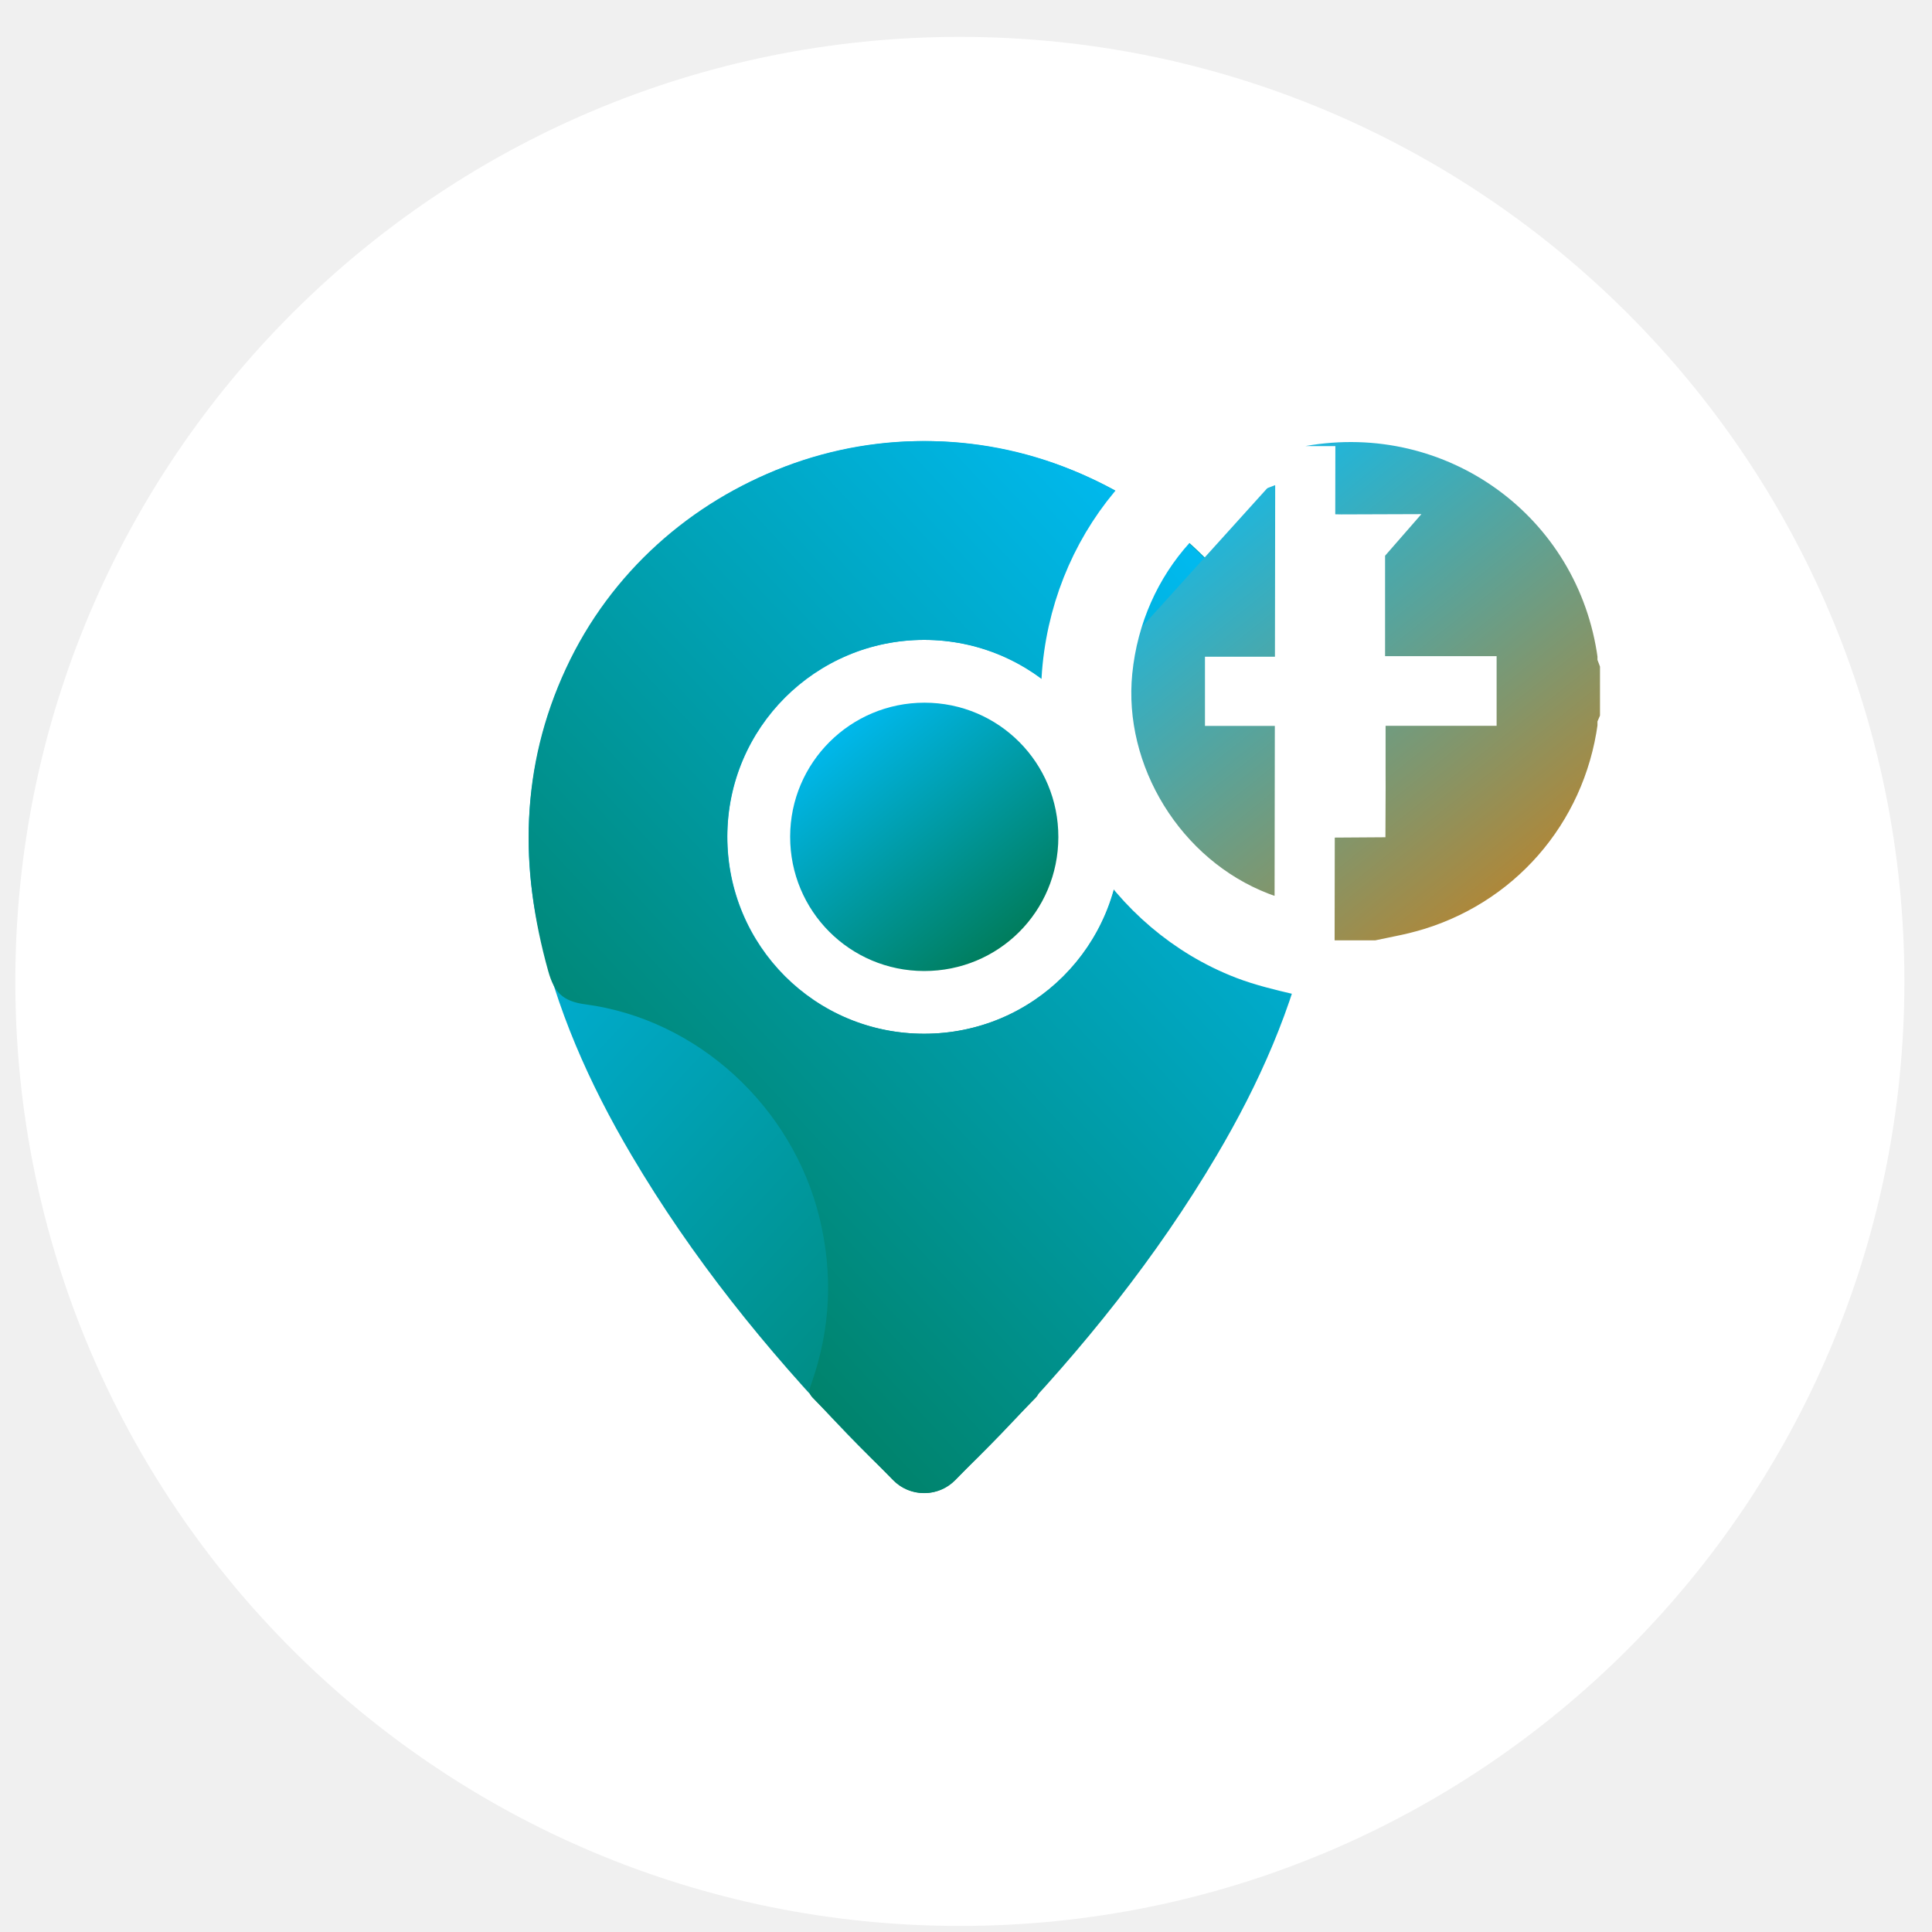
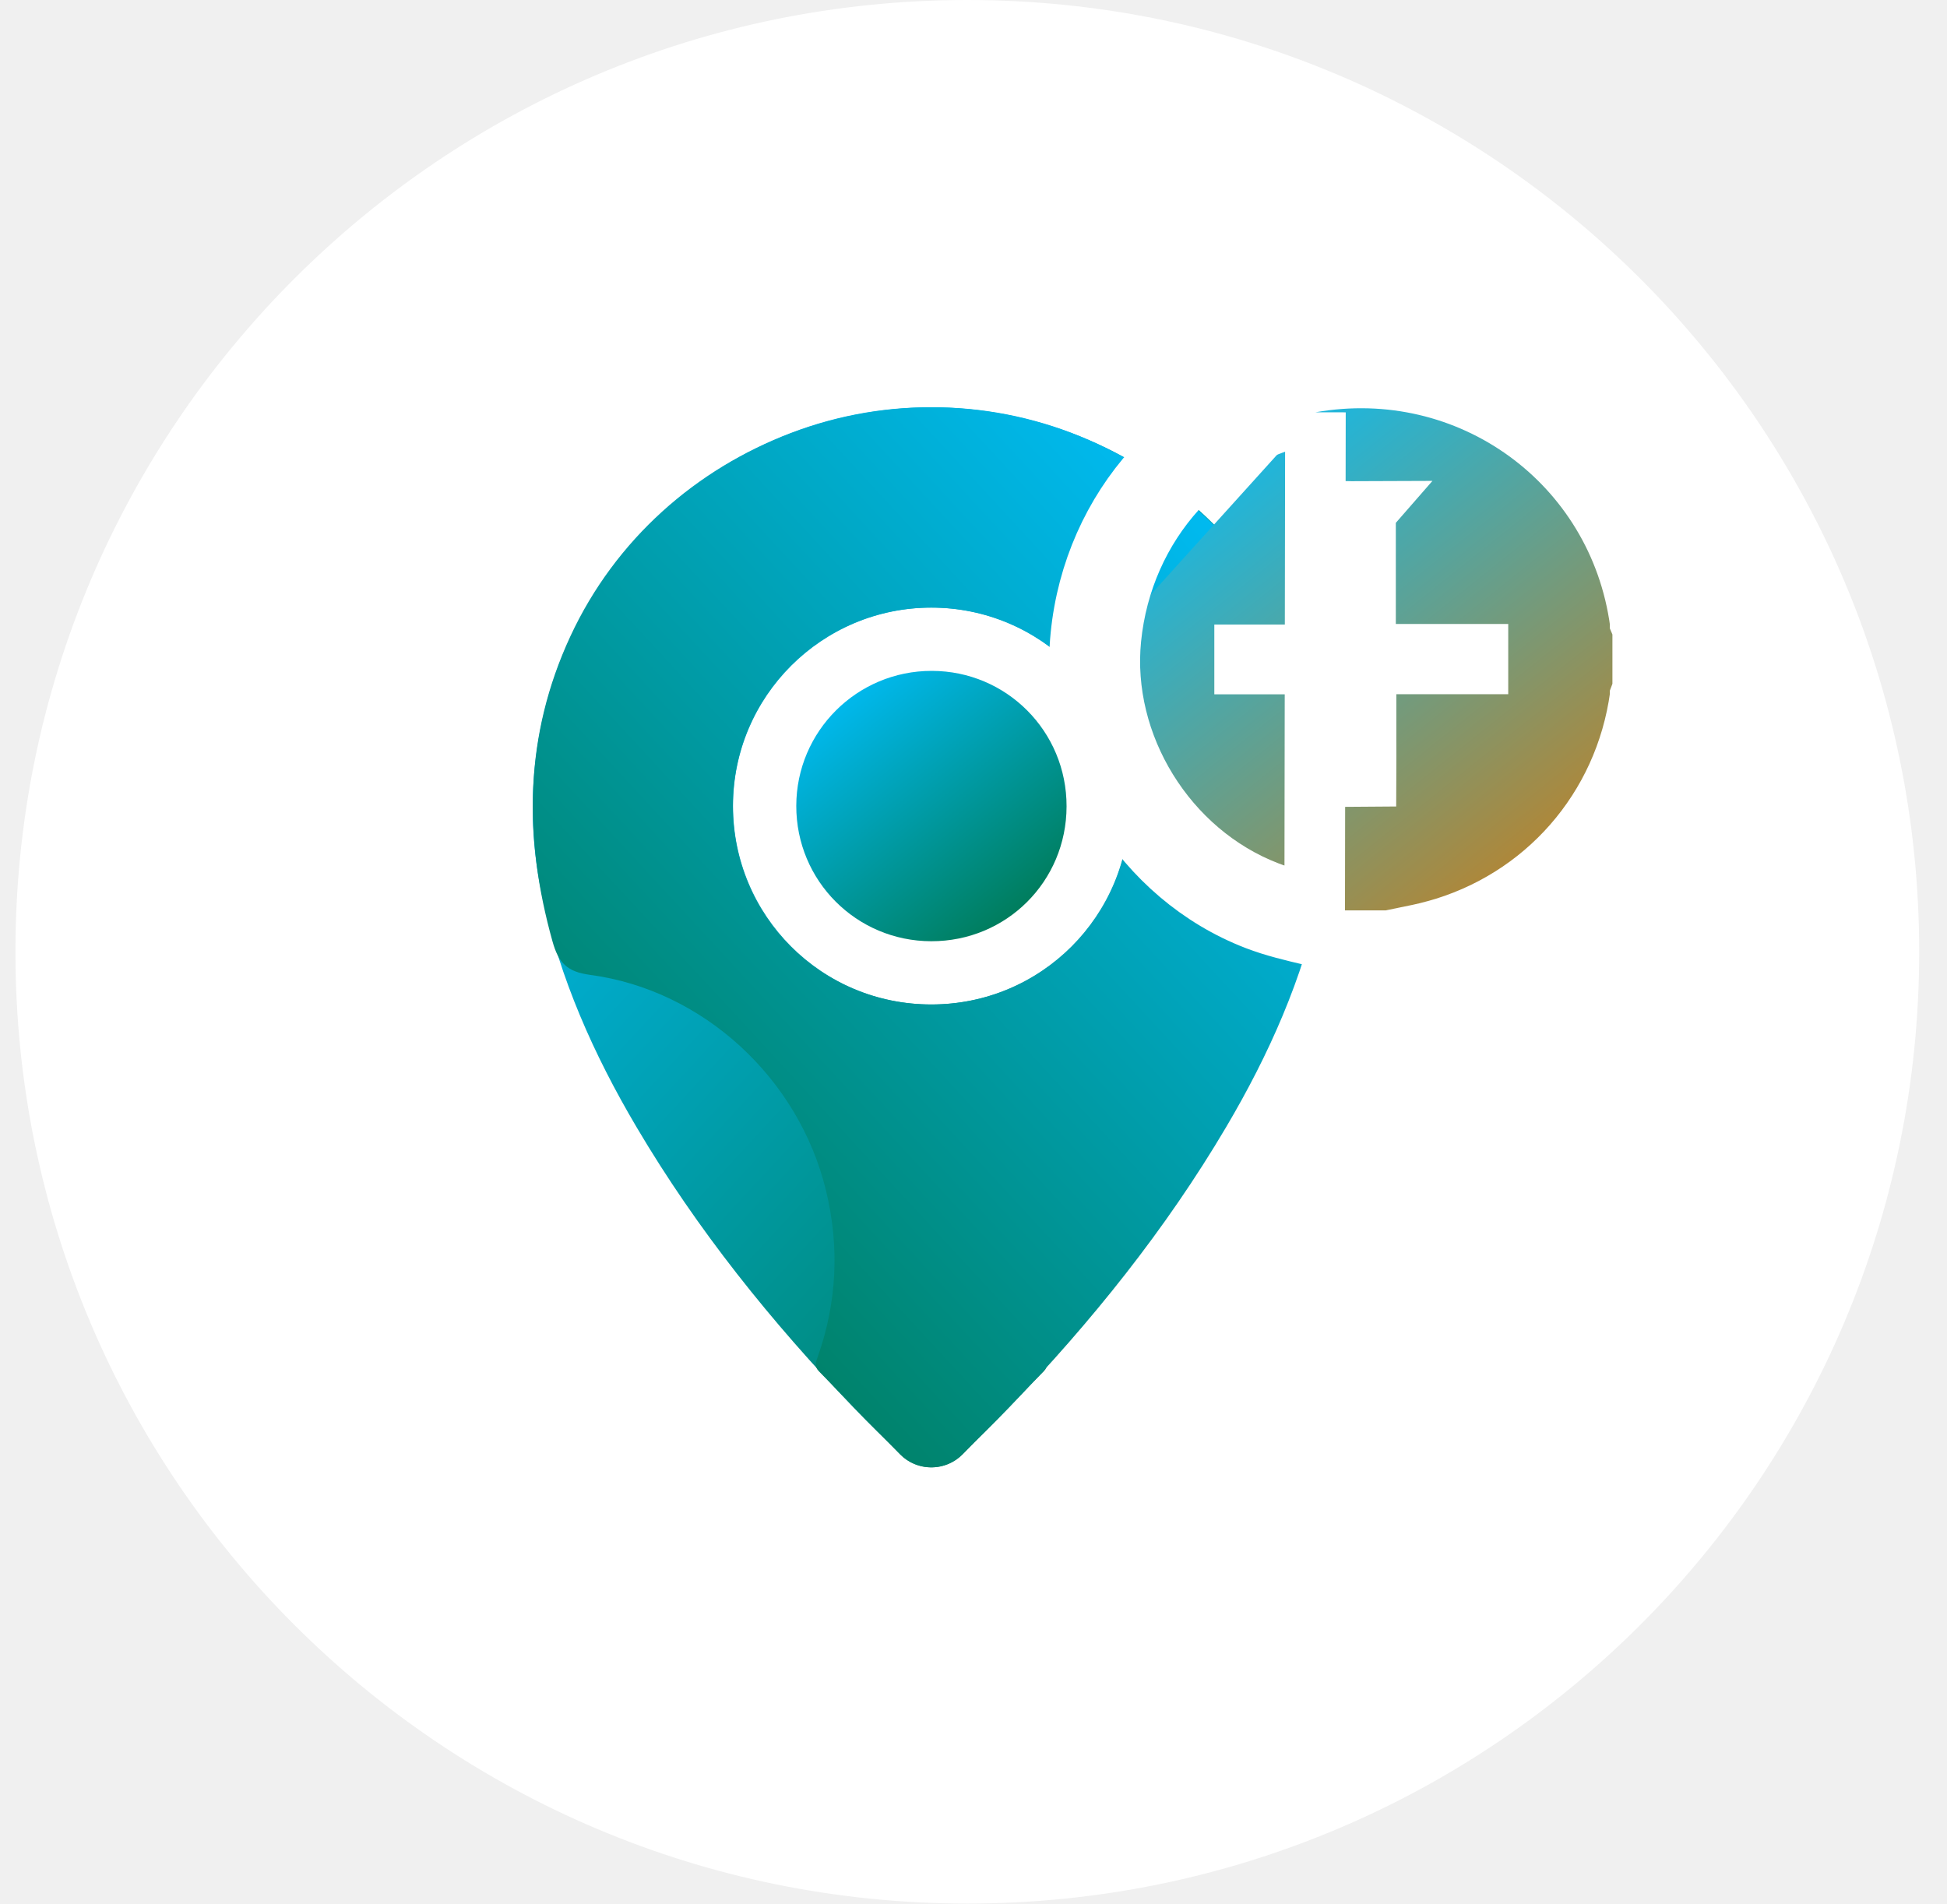
- <svg xmlns="http://www.w3.org/2000/svg" width="45" height="45" viewBox="0 0 45 45" fill="none">
-   <rect x="0.357" y="0.859" width="44" height="44" rx="22" fill="white" />
-   <path d="M22.252 34.474C21.865 34.871 21.228 34.879 20.83 34.492C20.453 34.126 20.089 33.77 19.736 33.403C17.829 31.418 16.112 29.284 14.71 26.909C13.723 25.238 12.941 23.484 12.531 21.573C11.588 17.185 13.763 12.865 17.847 11.048C22.363 9.038 27.785 11.08 29.868 15.567C30.936 17.868 30.954 20.217 30.28 22.622C30.143 23.112 29.948 23.322 29.416 23.393C26.798 23.741 24.591 25.783 23.962 28.371C23.644 29.675 23.704 30.962 24.153 32.228C24.194 32.344 24.237 32.442 24.123 32.557C23.502 33.188 22.885 33.823 22.252 34.474ZM26.113 19.491C26.113 16.954 24.067 14.905 21.535 14.904C19.002 14.904 16.946 16.953 16.942 19.482C16.939 22.028 18.994 24.083 21.537 24.078C24.08 24.073 26.114 22.035 26.113 19.491Z" fill="url(#paint0_linear_801_11890)" />
-   <path d="M20.799 34.474C21.185 34.871 21.823 34.879 22.221 34.492C22.597 34.126 22.962 33.77 23.314 33.403C25.221 31.418 26.939 29.284 28.341 26.909C29.328 25.238 30.11 23.484 30.52 21.573C31.463 17.185 29.288 12.865 25.204 11.048C20.687 9.038 15.265 11.08 13.183 15.567C12.115 17.868 12.097 20.217 12.77 22.622C12.908 23.112 13.103 23.322 13.634 23.393C16.253 23.741 18.459 25.783 19.089 28.371C19.406 29.675 19.346 30.962 18.898 32.228C18.857 32.344 18.814 32.442 18.928 32.557C19.549 33.188 20.166 33.823 20.799 34.474ZM16.938 19.491C16.938 16.954 18.984 14.905 21.516 14.904C24.049 14.904 26.104 16.953 26.108 19.482C26.112 22.028 24.057 24.083 21.513 24.078C18.971 24.073 16.937 22.035 16.938 19.491Z" fill="url(#paint1_linear_801_11890)" />
-   <path d="M21.524 22.617C19.793 22.614 18.402 21.218 18.404 19.488C18.406 17.762 19.808 16.365 21.536 16.367C23.265 16.369 24.655 17.767 24.651 19.5C24.648 21.235 23.259 22.619 21.524 22.617Z" fill="url(#paint2_linear_801_11890)" />
-   <path d="M24.98 15.553C24.703 18.327 26.41 21.106 29.042 22.121C29.439 22.274 29.893 22.381 30.284 22.473C30.44 22.51 30.587 22.545 30.716 22.579L30.804 22.602H30.896H32.029H32.104L32.178 22.587C32.258 22.569 32.348 22.551 32.444 22.532C32.668 22.486 32.922 22.435 33.153 22.372L33.154 22.372C35.706 21.679 37.553 19.564 37.908 16.95L37.908 16.949C37.911 16.942 37.915 16.931 37.919 16.92C37.923 16.908 37.928 16.895 37.933 16.88L37.967 16.774V16.663V15.528V15.417L37.933 15.312C37.928 15.296 37.923 15.283 37.919 15.271C37.915 15.26 37.911 15.25 37.908 15.242L37.908 15.241C37.407 11.54 33.972 9.044 30.28 9.701M24.98 15.553L25.676 15.623M24.98 15.553L25.676 15.623M24.98 15.553C25.275 12.596 27.412 10.21 30.28 9.701M25.676 15.623C25.942 12.963 27.857 10.842 30.403 10.39M25.676 15.623C25.431 18.082 26.954 20.566 29.294 21.468C29.645 21.603 30.015 21.69 30.386 21.777L30.403 10.39M30.28 9.701L30.403 10.39M30.28 9.701L30.403 10.39M30.883 13.374C30.884 13.374 30.884 13.374 30.885 13.374L30.899 12.932L30.883 13.374ZM30.883 13.374C30.881 13.374 30.881 13.374 30.881 13.374C30.881 13.374 30.882 13.374 30.883 13.374ZM31.349 12.925L30.9 12.932L30.908 12.675M31.349 12.925L31.561 12.682C31.34 12.683 31.124 12.682 30.908 12.675M31.349 12.925C31.349 12.923 31.349 12.921 31.349 12.92C31.349 12.918 31.349 12.917 31.349 12.917L31.349 12.925ZM30.908 12.675L30.899 12.932L30.908 12.675ZM37.914 15.291L37.914 15.29L37.914 15.291ZM32.273 16.206H31.573V16.906L31.573 17.474L31.573 18.015C31.573 18.123 31.574 18.23 31.574 18.335C31.574 18.497 31.575 18.655 31.574 18.811C31.504 18.812 31.434 18.812 31.363 18.812V16.908V16.208H30.663H28.766V15.996H30.637H31.303L31.337 15.331C31.338 15.311 31.339 15.285 31.341 15.256C31.346 15.177 31.353 15.072 31.353 14.988C31.353 14.832 31.353 14.676 31.354 14.52C31.355 14.143 31.356 13.763 31.354 13.382C31.423 13.383 31.492 13.383 31.561 13.383V15.283V15.983H32.261H34.159V16.206H32.273ZM30.886 13.374L30.9 12.932L31.349 12.926C31.348 12.935 31.346 12.951 31.341 12.972C31.329 13.023 31.295 13.12 31.206 13.213C31.116 13.307 31.015 13.348 30.952 13.364C30.92 13.372 30.896 13.374 30.886 13.374Z" fill="url(#paint3_linear_801_11890)" stroke="white" stroke-width="1.4" />
+ <svg xmlns="http://www.w3.org/2000/svg" width="45" height="44" viewBox="0 0 45 44" fill="none">
+   <rect x="0.357" width="44" height="44" rx="22" fill="white" />
+   <path d="M22.252 33.614C21.865 34.011 21.228 34.019 20.83 33.633C20.453 33.266 20.089 32.91 19.736 32.543C17.829 30.558 16.112 28.424 14.71 26.049C13.723 24.378 12.941 22.624 12.531 20.713C11.588 16.325 13.763 12.005 17.847 10.188C22.363 8.178 27.785 10.22 29.868 14.707C30.936 17.008 30.954 19.357 30.28 21.762C30.143 22.253 29.948 22.462 29.416 22.533C26.798 22.881 24.591 24.923 23.962 27.511C23.644 28.815 23.704 30.102 24.153 31.368C24.194 31.484 24.237 31.582 24.123 31.698C23.502 32.329 22.885 32.963 22.252 33.614ZM26.113 18.632C26.113 16.094 24.067 14.045 21.535 14.044C19.002 14.044 16.946 16.093 16.942 18.622C16.939 21.168 18.994 23.224 21.537 23.218C24.08 23.213 26.114 21.175 26.113 18.632Z" fill="url(#paint0_linear_2459_21144)" />
+   <path d="M20.799 33.614C21.185 34.011 21.823 34.019 22.221 33.633C22.597 33.266 22.962 32.91 23.314 32.543C25.221 30.558 26.939 28.424 28.341 26.049C29.328 24.378 30.11 22.624 30.52 20.713C31.463 16.325 29.288 12.005 25.204 10.188C20.687 8.178 15.265 10.22 13.183 14.707C12.115 17.008 12.097 19.357 12.77 21.762C12.908 22.253 13.103 22.462 13.634 22.533C16.253 22.881 18.459 24.923 19.089 27.511C19.406 28.815 19.346 30.102 18.898 31.368C18.857 31.484 18.814 31.582 18.928 31.698C19.549 32.329 20.166 32.963 20.799 33.614ZM16.938 18.632C16.938 16.094 18.984 14.045 21.516 14.044C24.049 14.044 26.104 16.093 26.108 18.622C26.112 21.168 24.057 23.224 21.513 23.218C18.971 23.213 16.937 21.175 16.938 18.632Z" fill="url(#paint1_linear_2459_21144)" />
+   <path d="M21.524 21.756C19.793 21.754 18.402 20.358 18.404 18.628C18.406 16.902 19.808 15.505 21.536 15.507C23.265 15.509 24.655 16.907 24.651 18.64C24.648 20.375 23.259 21.759 21.524 21.756Z" fill="url(#paint2_linear_2459_21144)" />
+   <path d="M24.98 14.694C24.703 17.468 26.41 20.247 29.042 21.261C29.439 21.415 29.893 21.522 30.284 21.614C30.44 21.651 30.587 21.685 30.716 21.72L30.804 21.743H30.896H32.029H32.104L32.178 21.727C32.258 21.71 32.348 21.692 32.444 21.672C32.668 21.627 32.922 21.576 33.153 21.513L33.154 21.513C35.706 20.82 37.553 18.704 37.908 16.091L37.908 16.09C37.911 16.082 37.915 16.072 37.919 16.061C37.923 16.049 37.928 16.035 37.933 16.02L37.967 15.915V15.803V14.669V14.558L37.933 14.452C37.928 14.437 37.923 14.423 37.919 14.412C37.915 14.401 37.911 14.39 37.908 14.383L37.908 14.382C37.407 10.68 33.972 8.185 30.28 8.841M24.98 14.694L25.676 14.763M24.98 14.694L25.676 14.763M24.98 14.694C25.275 11.737 27.412 9.351 30.28 8.841M25.676 14.763C25.942 12.103 27.857 9.983 30.403 9.53M25.676 14.763C25.431 17.223 26.954 19.707 29.294 20.608C29.645 20.744 30.015 20.831 30.386 20.918L30.403 9.53M30.28 8.841L30.403 9.53M30.28 8.841L30.403 9.53M30.883 12.515C30.884 12.515 30.884 12.515 30.885 12.515L30.899 12.073L30.883 12.515ZM30.883 12.515C30.881 12.515 30.881 12.515 30.881 12.515C30.881 12.515 30.882 12.515 30.883 12.515ZM31.349 12.066L30.9 12.072L30.908 11.816M31.349 12.066L31.561 11.823C31.34 11.824 31.124 11.823 30.908 11.816M31.349 12.066C31.349 12.063 31.349 12.062 31.349 12.06C31.349 12.059 31.349 12.058 31.349 12.058L31.349 12.066ZM30.908 11.816L30.899 12.072L30.908 11.816ZM37.914 14.431L37.914 14.43L37.914 14.431ZM32.273 15.346H31.573V16.046L31.573 16.614L31.573 17.155C31.573 17.264 31.574 17.371 31.574 17.476C31.574 17.637 31.575 17.795 31.574 17.952C31.504 17.953 31.434 17.953 31.363 17.953V16.049V15.349H30.663H28.766V15.136H30.637H31.303L31.337 14.471C31.338 14.451 31.339 14.426 31.341 14.396C31.346 14.317 31.353 14.213 31.353 14.128C31.353 13.973 31.353 13.817 31.354 13.66C31.355 13.284 31.356 12.904 31.354 12.523C31.423 12.523 31.492 12.523 31.561 12.523V14.424V15.123H32.261H34.159V15.346H32.273ZM30.886 12.515L30.9 12.073L31.349 12.067C31.348 12.076 31.346 12.092 31.341 12.112C31.329 12.164 31.295 12.261 31.206 12.353C31.116 12.448 31.015 12.488 30.952 12.504C30.92 12.512 30.896 12.514 30.886 12.515Z" fill="url(#paint3_linear_2459_21144)" stroke="white" stroke-width="1.4" />
  <defs>
-     <linearGradient id="paint0_linear_801_11890" x1="11.077" y1="13.807" x2="31.247" y2="32.447" gradientUnits="userSpaceOnUse">
+     <linearGradient id="paint0_linear_2459_21144" x1="11.077" y1="12.947" x2="31.247" y2="31.587" gradientUnits="userSpaceOnUse">
      <stop stop-color="#00C0FF" />
      <stop offset="1" stop-color="#00754A" />
    </linearGradient>
-     <linearGradient id="paint1_linear_801_11890" x1="31.974" y1="13.807" x2="11.804" y2="32.447" gradientUnits="userSpaceOnUse">
+     <linearGradient id="paint1_linear_2459_21144" x1="31.974" y1="12.947" x2="11.804" y2="31.587" gradientUnits="userSpaceOnUse">
      <stop stop-color="#00C0FF" />
      <stop offset="1" stop-color="#00754A" />
    </linearGradient>
-     <linearGradient id="paint2_linear_801_11890" x1="17.985" y1="17.253" x2="22.936" y2="23.439" gradientUnits="userSpaceOnUse">
+     <linearGradient id="paint2_linear_2459_21144" x1="17.985" y1="16.393" x2="22.936" y2="22.579" gradientUnits="userSpaceOnUse">
      <stop stop-color="#00C0FF" />
      <stop offset="1" stop-color="#00754A" />
    </linearGradient>
-     <linearGradient id="paint3_linear_801_11890" x1="24.871" y1="11.942" x2="34.062" y2="23.441" gradientUnits="userSpaceOnUse">
+     <linearGradient id="paint3_linear_2459_21144" x1="24.871" y1="11.082" x2="34.062" y2="22.582" gradientUnits="userSpaceOnUse">
      <stop stop-color="#00C0FF" />
      <stop offset="1" stop-color="#C28123" />
    </linearGradient>
  </defs>
</svg>
